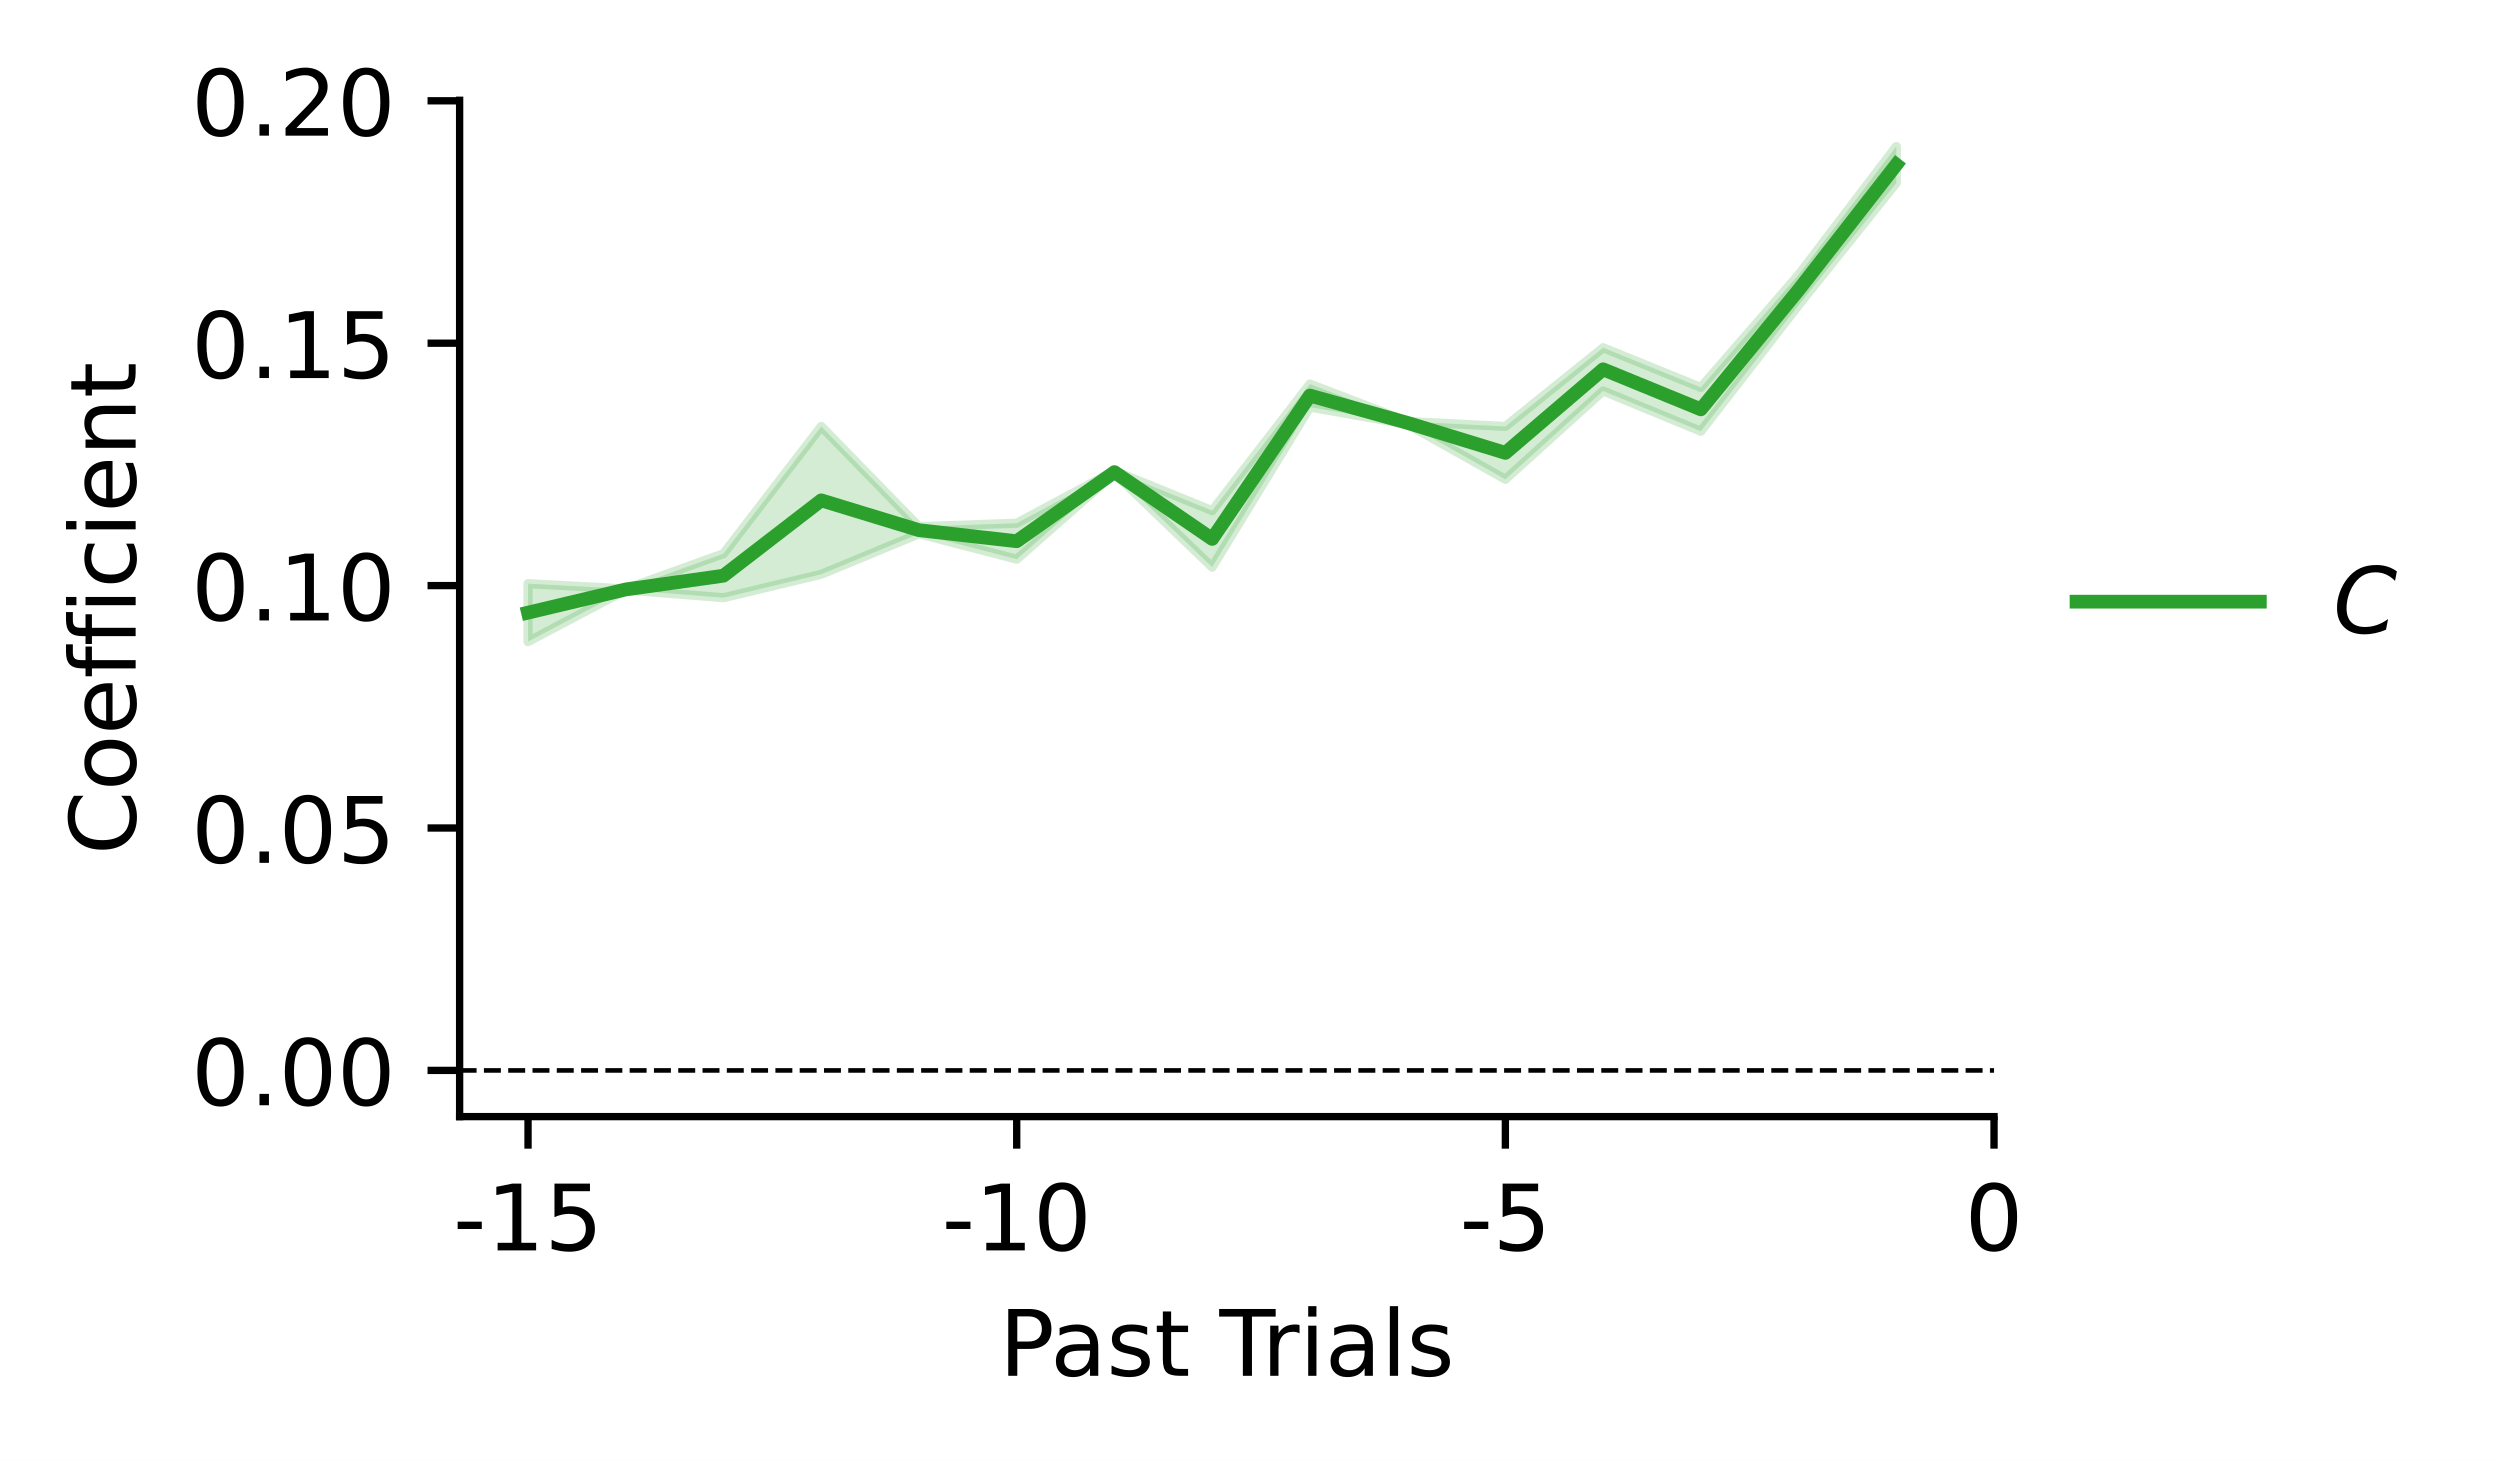
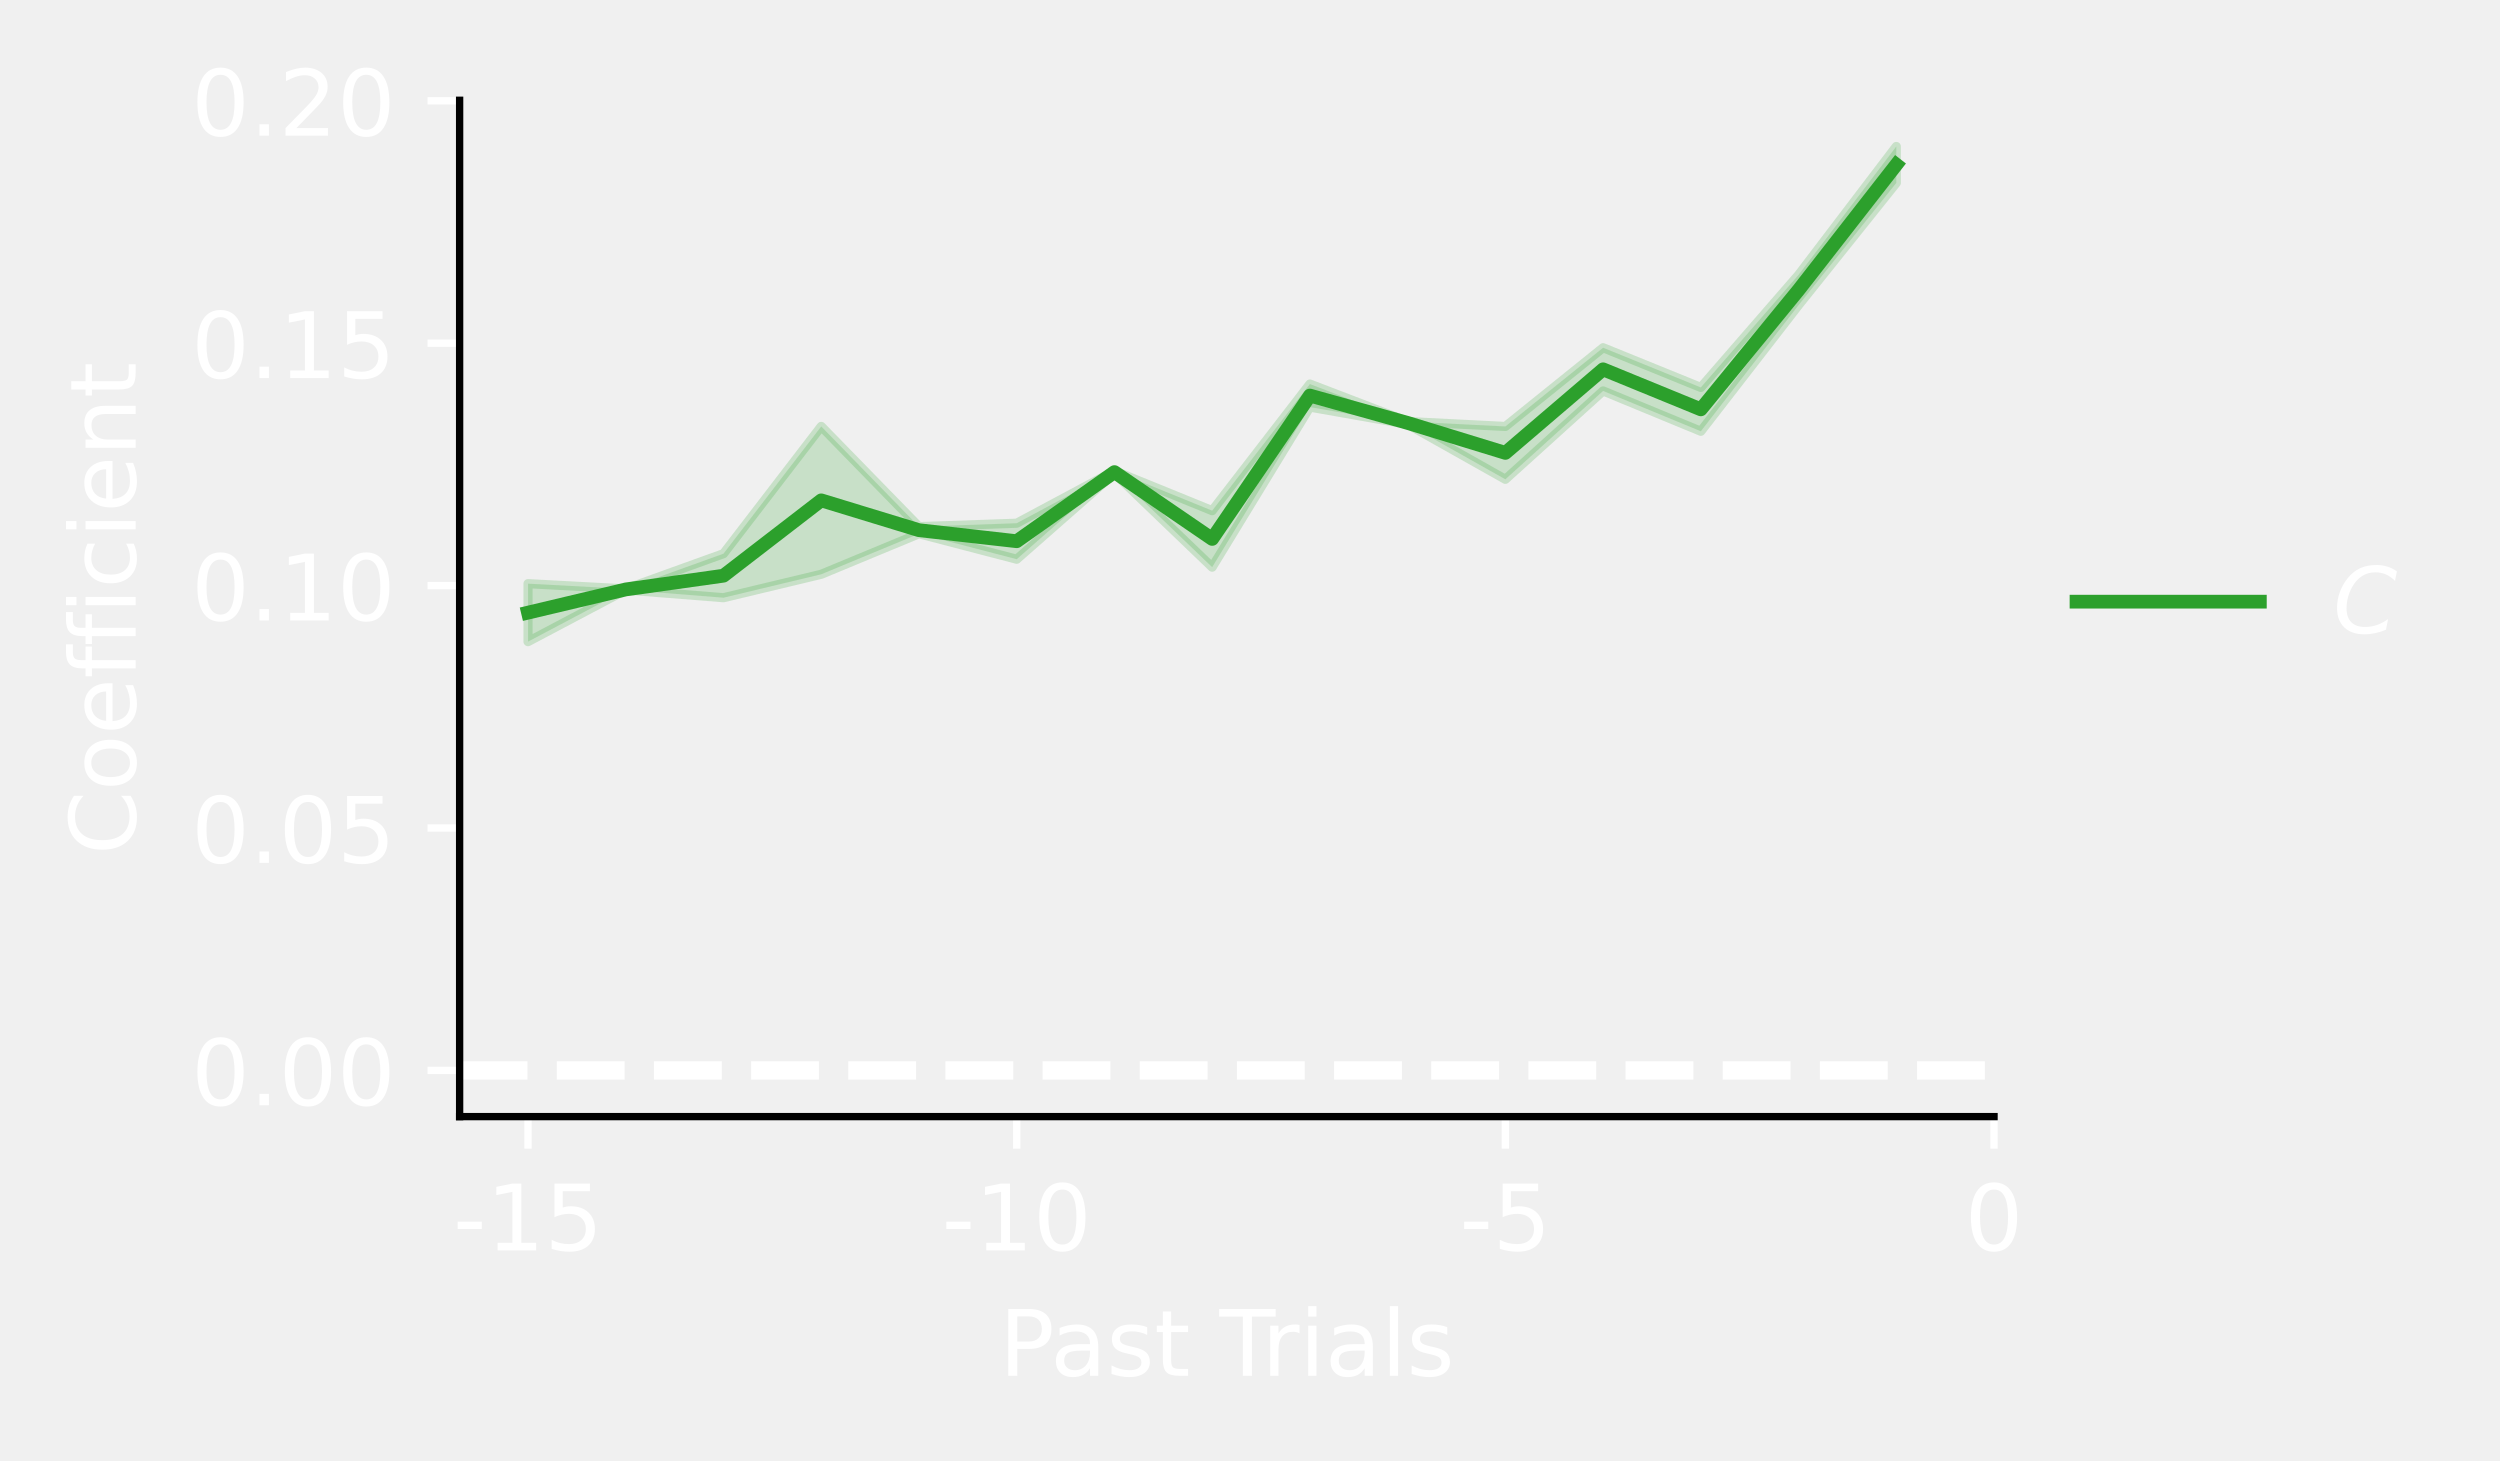
<svg xmlns="http://www.w3.org/2000/svg" xmlns:xlink="http://www.w3.org/1999/xlink" width="272.744pt" height="159.377pt" viewBox="0 0 272.744 159.377" version="1.1">
  <defs>
    <style type="text/css">*{stroke-linejoin: round; stroke-linecap: butt}</style>
  </defs>
  <g id="figure_1">
    <g id="patch_1">
-       <path d="M 0 159.377  L 272.744 159.377  L 272.744 0  L 0 0  z " style="fill: #ffffff" />
+       <path d="M 0 159.377  L 272.744 159.377  L 272.744 0  L 0 0  L 0 159.377  z " style="fill: none" />
    </g>
    <g id="axes_1">
      <g id="patch_2">
-         <path d="M 50.144 121.82  L 217.544 121.82  L 217.544 10.94  L 50.144 10.94  z " style="fill: #ffffff" />
+         <path d="M 50.144 121.82  L 217.544 121.82  L 217.544 10.94  L 50.144 10.94  L 50.144 121.82  z " style="fill: none" />
      </g>
      <g id="PolyCollection_1">
        <defs>
-           <path id="md14cef033e" d="M 57.607 -95.701  L 57.607 -89.377  L 68.27 -95.015  L 78.932 -94.168  L 89.595 -96.724  L 100.257 -101.146  L 110.92 -98.367  L 121.582 -107.736  L 132.244 -97.502  L 142.907 -114.965  L 153.569 -113.085  L 164.232 -107.085  L 174.894 -116.727  L 185.556 -112.327  L 196.219 -126.091  L 206.881 -139.421  L 206.881 -143.396  L 206.881 -143.396  L 196.219 -129.388  L 185.556 -117.109  L 174.894 -121.441  L 164.232 -112.852  L 153.569 -113.391  L 142.907 -117.478  L 132.244 -103.664  L 121.582 -108.005  L 110.92 -102.295  L 100.257 -101.923  L 89.595 -112.856  L 78.932 -98.973  L 68.27 -95.131  L 57.607 -95.701  z " style="stroke: #2ca02c; stroke-opacity: 0.2" />
+           <path id="m12184159ad" d="M 57.607 -95.701  L 57.607 -89.377  L 68.27 -95.015  L 78.932 -94.168  L 89.595 -96.724  L 100.257 -101.146  L 110.92 -98.367  L 121.582 -107.736  L 132.244 -97.502  L 142.907 -114.965  L 153.569 -113.085  L 164.232 -107.085  L 174.894 -116.727  L 185.556 -112.327  L 196.219 -126.091  L 206.881 -139.421  L 206.881 -143.396  L 206.881 -143.396  L 196.219 -129.388  L 185.556 -117.109  L 174.894 -121.441  L 164.232 -112.852  L 153.569 -113.391  L 142.907 -117.478  L 132.244 -103.664  L 121.582 -108.005  L 110.92 -102.295  L 100.257 -101.923  L 89.595 -112.856  L 78.932 -98.973  L 68.27 -95.131  L 57.607 -95.701  z " style="stroke: #2ca02c; stroke-opacity: 0.2" />
        </defs>
-         <g clip-path="url(#pf6dd18a836)">
-           <use xlink:href="#md14cef033e" x="0" y="159.377" style="fill: #2ca02c; fill-opacity: 0.2; stroke: #2ca02c; stroke-opacity: 0.2" />
+         <g clip-path="url(#p3db3739fff)">
+           <use xlink:href="#m12184159ad" x="0" y="159.377" style="fill: #2ca02c; fill-opacity: 0.2; stroke: #2ca02c; stroke-opacity: 0.2" />
        </g>
      </g>
      <g id="matplotlib.axis_1">
        <g id="xtick_1">
          <g id="line2d_1">
            <defs>
-               <path id="md4ea4294cc" d="M 0 0  L 0 3.5  " style="stroke: #000000; stroke-width: 0.8" />
-             </defs>
-             <g>
-               <use xlink:href="#md4ea4294cc" x="57.607" y="121.82" style="stroke: #000000; stroke-width: 0.8" />
+               <path id="m46234fe7d1" d="M 0 0  L 0 3.5  " style="stroke: #ffffff; stroke-width: 0.8" />
+             </defs>
+             <g>
+               <use xlink:href="#m46234fe7d1" x="57.607" y="121.82" style="fill: #ffffff; stroke: #ffffff; stroke-width: 0.8" />
            </g>
          </g>
          <g id="text_1">
-             <g transform="translate(49.44104 136.4187) scale(0.1 -0.1)">
+             <g style="fill: #ffffff" transform="translate(49.44104 136.4187) scale(0.1 -0.1)">
              <defs>
                <path id="DejaVuSans-2d" d="M 313 2009  L 1997 2009  L 1997 1497  L 313 1497  L 313 2009  z " transform="scale(0.015625)" />
                <path id="DejaVuSans-31" d="M 794 531  L 1825 531  L 1825 4091  L 703 3866  L 703 4441  L 1819 4666  L 2450 4666  L 2450 531  L 3481 531  L 3481 0  L 794 0  L 794 531  z " transform="scale(0.015625)" />
                <path id="DejaVuSans-35" d="M 691 4666  L 3169 4666  L 3169 4134  L 1269 4134  L 1269 2991  Q 1406 3038 1543 3061  Q 1681 3084 1819 3084  Q 2600 3084 3056 2656  Q 3513 2228 3513 1497  Q 3513 744 3044 326  Q 2575 -91 1722 -91  Q 1428 -91 1123 -41  Q 819 9 494 109  L 494 744  Q 775 591 1075 516  Q 1375 441 1709 441  Q 2250 441 2565 725  Q 2881 1009 2881 1497  Q 2881 1984 2565 2268  Q 2250 2553 1709 2553  Q 1456 2553 1204 2497  Q 953 2441 691 2322  L 691 4666  z " transform="scale(0.015625)" />
              </defs>
              <use xlink:href="#DejaVuSans-2d" />
              <use xlink:href="#DejaVuSans-31" x="36.084" />
              <use xlink:href="#DejaVuSans-35" x="99.707" />
            </g>
          </g>
        </g>
        <g id="xtick_2">
          <g id="line2d_2">
            <g>
-               <use xlink:href="#md4ea4294cc" x="110.92" y="121.82" style="stroke: #000000; stroke-width: 0.8" />
+               <use xlink:href="#m46234fe7d1" x="110.92" y="121.82" style="fill: #ffffff; stroke: #ffffff; stroke-width: 0.8" />
            </g>
          </g>
          <g id="text_2">
-             <g transform="translate(102.7531 136.4187) scale(0.1 -0.1)">
+             <g style="fill: #ffffff" transform="translate(102.7531 136.4187) scale(0.1 -0.1)">
              <defs>
                <path id="DejaVuSans-30" d="M 2034 4250  Q 1547 4250 1301 3770  Q 1056 3291 1056 2328  Q 1056 1369 1301 889  Q 1547 409 2034 409  Q 2525 409 2770 889  Q 3016 1369 3016 2328  Q 3016 3291 2770 3770  Q 2525 4250 2034 4250  z M 2034 4750  Q 2819 4750 3233 4129  Q 3647 3509 3647 2328  Q 3647 1150 3233 529  Q 2819 -91 2034 -91  Q 1250 -91 836 529  Q 422 1150 422 2328  Q 422 3509 836 4129  Q 1250 4750 2034 4750  z " transform="scale(0.015625)" />
              </defs>
              <use xlink:href="#DejaVuSans-2d" />
              <use xlink:href="#DejaVuSans-31" x="36.084" />
              <use xlink:href="#DejaVuSans-30" x="99.707" />
            </g>
          </g>
        </g>
        <g id="xtick_3">
          <g id="line2d_3">
            <g>
-               <use xlink:href="#md4ea4294cc" x="164.232" y="121.82" style="stroke: #000000; stroke-width: 0.8" />
+               <use xlink:href="#m46234fe7d1" x="164.232" y="121.82" style="fill: #ffffff; stroke: #ffffff; stroke-width: 0.8" />
            </g>
          </g>
          <g id="text_3">
-             <g transform="translate(159.2465 136.4187) scale(0.1 -0.1)">
+             <g style="fill: #ffffff" transform="translate(159.2465 136.4187) scale(0.1 -0.1)">
              <use xlink:href="#DejaVuSans-2d" />
              <use xlink:href="#DejaVuSans-35" x="36.084" />
            </g>
          </g>
        </g>
        <g id="xtick_4">
          <g id="line2d_4">
            <g>
-               <use xlink:href="#md4ea4294cc" x="217.544" y="121.82" style="stroke: #000000; stroke-width: 0.8" />
+               <use xlink:href="#m46234fe7d1" x="217.544" y="121.82" style="fill: #ffffff; stroke: #ffffff; stroke-width: 0.8" />
            </g>
          </g>
          <g id="text_4">
-             <g transform="translate(214.3625 136.4187) scale(0.1 -0.1)">
+             <g style="fill: #ffffff" transform="translate(214.3625 136.4187) scale(0.1 -0.1)">
              <use xlink:href="#DejaVuSans-30" />
            </g>
          </g>
        </g>
        <g id="text_5">
-           <g transform="translate(109.0172 150.0968) scale(0.1 -0.1)">
+           <g style="fill: #ffffff" transform="translate(109.0172 150.0968) scale(0.1 -0.1)">
            <defs>
              <path id="DejaVuSans-50" d="M 1259 4147  L 1259 2394  L 2053 2394  Q 2494 2394 2734 2622  Q 2975 2850 2975 3272  Q 2975 3691 2734 3919  Q 2494 4147 2053 4147  L 1259 4147  z M 628 4666  L 2053 4666  Q 2838 4666 3239 4311  Q 3641 3956 3641 3272  Q 3641 2581 3239 2228  Q 2838 1875 2053 1875  L 1259 1875  L 1259 0  L 628 0  L 628 4666  z " transform="scale(0.015625)" />
              <path id="DejaVuSans-61" d="M 2194 1759  Q 1497 1759 1228 1600  Q 959 1441 959 1056  Q 959 750 1161 570  Q 1363 391 1709 391  Q 2188 391 2477 730  Q 2766 1069 2766 1631  L 2766 1759  L 2194 1759  z M 3341 1997  L 3341 0  L 2766 0  L 2766 531  Q 2569 213 2275 61  Q 1981 -91 1556 -91  Q 1019 -91 701 211  Q 384 513 384 1019  Q 384 1609 779 1909  Q 1175 2209 1959 2209  L 2766 2209  L 2766 2266  Q 2766 2663 2505 2880  Q 2244 3097 1772 3097  Q 1472 3097 1187 3025  Q 903 2953 641 2809  L 641 3341  Q 956 3463 1253 3523  Q 1550 3584 1831 3584  Q 2591 3584 2966 3190  Q 3341 2797 3341 1997  z " transform="scale(0.015625)" />
              <path id="DejaVuSans-73" d="M 2834 3397  L 2834 2853  Q 2591 2978 2328 3040  Q 2066 3103 1784 3103  Q 1356 3103 1142 2972  Q 928 2841 928 2578  Q 928 2378 1081 2264  Q 1234 2150 1697 2047  L 1894 2003  Q 2506 1872 2764 1633  Q 3022 1394 3022 966  Q 3022 478 2636 193  Q 2250 -91 1575 -91  Q 1294 -91 989 -36  Q 684 19 347 128  L 347 722  Q 666 556 975 473  Q 1284 391 1588 391  Q 1994 391 2212 530  Q 2431 669 2431 922  Q 2431 1156 2273 1281  Q 2116 1406 1581 1522  L 1381 1569  Q 847 1681 609 1914  Q 372 2147 372 2553  Q 372 3047 722 3315  Q 1072 3584 1716 3584  Q 2034 3584 2315 3537  Q 2597 3491 2834 3397  z " transform="scale(0.015625)" />
              <path id="DejaVuSans-74" d="M 1172 4494  L 1172 3500  L 2356 3500  L 2356 3053  L 1172 3053  L 1172 1153  Q 1172 725 1289 603  Q 1406 481 1766 481  L 2356 481  L 2356 0  L 1766 0  Q 1100 0 847 248  Q 594 497 594 1153  L 594 3053  L 172 3053  L 172 3500  L 594 3500  L 594 4494  L 1172 4494  z " transform="scale(0.015625)" />
              <path id="DejaVuSans-20" transform="scale(0.015625)" />
              <path id="DejaVuSans-54" d="M -19 4666  L 3928 4666  L 3928 4134  L 2272 4134  L 2272 0  L 1638 0  L 1638 4134  L -19 4134  L -19 4666  z " transform="scale(0.015625)" />
              <path id="DejaVuSans-72" d="M 2631 2963  Q 2534 3019 2420 3045  Q 2306 3072 2169 3072  Q 1681 3072 1420 2755  Q 1159 2438 1159 1844  L 1159 0  L 581 0  L 581 3500  L 1159 3500  L 1159 2956  Q 1341 3275 1631 3429  Q 1922 3584 2338 3584  Q 2397 3584 2469 3576  Q 2541 3569 2628 3553  L 2631 2963  z " transform="scale(0.015625)" />
              <path id="DejaVuSans-69" d="M 603 3500  L 1178 3500  L 1178 0  L 603 0  L 603 3500  z M 603 4863  L 1178 4863  L 1178 4134  L 603 4134  L 603 4863  z " transform="scale(0.015625)" />
              <path id="DejaVuSans-6c" d="M 603 4863  L 1178 4863  L 1178 0  L 603 0  L 603 4863  z " transform="scale(0.015625)" />
            </defs>
            <use xlink:href="#DejaVuSans-50" />
            <use xlink:href="#DejaVuSans-61" x="55.803" />
            <use xlink:href="#DejaVuSans-73" x="117.082" />
            <use xlink:href="#DejaVuSans-74" x="169.182" />
            <use xlink:href="#DejaVuSans-20" x="208.391" />
            <use xlink:href="#DejaVuSans-54" x="240.178" />
            <use xlink:href="#DejaVuSans-72" x="286.512" />
            <use xlink:href="#DejaVuSans-69" x="327.625" />
            <use xlink:href="#DejaVuSans-61" x="355.408" />
            <use xlink:href="#DejaVuSans-6c" x="416.688" />
            <use xlink:href="#DejaVuSans-73" x="444.471" />
          </g>
        </g>
      </g>
      <g id="matplotlib.axis_2">
        <g id="ytick_1">
          <g id="line2d_5">
            <defs>
-               <path id="m338f4c9038" d="M 0 0  L -3.5 0  " style="stroke: #000000; stroke-width: 0.8" />
-             </defs>
-             <g>
-               <use xlink:href="#m338f4c9038" x="50.144" y="116.78" style="stroke: #000000; stroke-width: 0.8" />
+               <path id="m01088c99e0" d="M 0 0  L -3.5 0  " style="stroke: #ffffff; stroke-width: 0.8" />
+             </defs>
+             <g>
+               <use xlink:href="#m01088c99e0" x="50.144" y="116.78" style="fill: #ffffff; stroke: #ffffff; stroke-width: 0.8" />
            </g>
          </g>
          <g id="text_6">
-             <g transform="translate(20.87813 120.5795) scale(0.1 -0.1)">
+             <g style="fill: #ffffff" transform="translate(20.87813 120.5795) scale(0.1 -0.1)">
              <defs>
                <path id="DejaVuSans-2e" d="M 684 794  L 1344 794  L 1344 0  L 684 0  L 684 794  z " transform="scale(0.015625)" />
              </defs>
              <use xlink:href="#DejaVuSans-30" />
              <use xlink:href="#DejaVuSans-2e" x="63.623" />
              <use xlink:href="#DejaVuSans-30" x="95.41" />
              <use xlink:href="#DejaVuSans-30" x="159.033" />
            </g>
          </g>
        </g>
        <g id="ytick_2">
          <g id="line2d_6">
            <g>
-               <use xlink:href="#m338f4c9038" x="50.144" y="90.335" style="stroke: #000000; stroke-width: 0.8" />
+               <use xlink:href="#m01088c99e0" x="50.144" y="90.335" style="fill: #ffffff; stroke: #ffffff; stroke-width: 0.8" />
            </g>
          </g>
          <g id="text_7">
-             <g transform="translate(20.87813 94.13423) scale(0.1 -0.1)">
+             <g style="fill: #ffffff" transform="translate(20.87813 94.13423) scale(0.1 -0.1)">
              <use xlink:href="#DejaVuSans-30" />
              <use xlink:href="#DejaVuSans-2e" x="63.623" />
              <use xlink:href="#DejaVuSans-30" x="95.41" />
              <use xlink:href="#DejaVuSans-35" x="159.033" />
            </g>
          </g>
        </g>
        <g id="ytick_3">
          <g id="line2d_7">
            <g>
-               <use xlink:href="#m338f4c9038" x="50.144" y="63.89" style="stroke: #000000; stroke-width: 0.8" />
+               <use xlink:href="#m01088c99e0" x="50.144" y="63.89" style="fill: #ffffff; stroke: #ffffff; stroke-width: 0.8" />
            </g>
          </g>
          <g id="text_8">
-             <g transform="translate(20.87813 67.68897) scale(0.1 -0.1)">
+             <g style="fill: #ffffff" transform="translate(20.87813 67.68897) scale(0.1 -0.1)">
              <use xlink:href="#DejaVuSans-30" />
              <use xlink:href="#DejaVuSans-2e" x="63.623" />
              <use xlink:href="#DejaVuSans-31" x="95.41" />
              <use xlink:href="#DejaVuSans-30" x="159.033" />
            </g>
          </g>
        </g>
        <g id="ytick_4">
          <g id="line2d_8">
            <g>
-               <use xlink:href="#m338f4c9038" x="50.144" y="37.444" style="stroke: #000000; stroke-width: 0.8" />
+               <use xlink:href="#m01088c99e0" x="50.144" y="37.444" style="fill: #ffffff; stroke: #ffffff; stroke-width: 0.8" />
            </g>
          </g>
          <g id="text_9">
-             <g transform="translate(20.87813 41.2437) scale(0.1 -0.1)">
+             <g style="fill: #ffffff" transform="translate(20.87813 41.2437) scale(0.1 -0.1)">
              <use xlink:href="#DejaVuSans-30" />
              <use xlink:href="#DejaVuSans-2e" x="63.623" />
              <use xlink:href="#DejaVuSans-31" x="95.41" />
              <use xlink:href="#DejaVuSans-35" x="159.033" />
            </g>
          </g>
        </g>
        <g id="ytick_5">
          <g id="line2d_9">
            <g>
-               <use xlink:href="#m338f4c9038" x="50.144" y="10.999" style="stroke: #000000; stroke-width: 0.8" />
+               <use xlink:href="#m01088c99e0" x="50.144" y="10.999" style="fill: #ffffff; stroke: #ffffff; stroke-width: 0.8" />
            </g>
          </g>
          <g id="text_10">
-             <g transform="translate(20.87813 14.79844) scale(0.1 -0.1)">
+             <g style="fill: #ffffff" transform="translate(20.87813 14.79844) scale(0.1 -0.1)">
              <defs>
                <path id="DejaVuSans-32" d="M 1228 531  L 3431 531  L 3431 0  L 469 0  L 469 531  Q 828 903 1448 1529  Q 2069 2156 2228 2338  Q 2531 2678 2651 2914  Q 2772 3150 2772 3378  Q 2772 3750 2511 3984  Q 2250 4219 1831 4219  Q 1534 4219 1204 4116  Q 875 4013 500 3803  L 500 4441  Q 881 4594 1212 4672  Q 1544 4750 1819 4750  Q 2544 4750 2975 4387  Q 3406 4025 3406 3419  Q 3406 3131 3298 2873  Q 3191 2616 2906 2266  Q 2828 2175 2409 1742  Q 1991 1309 1228 531  z " transform="scale(0.015625)" />
              </defs>
              <use xlink:href="#DejaVuSans-30" />
              <use xlink:href="#DejaVuSans-2e" x="63.623" />
              <use xlink:href="#DejaVuSans-32" x="95.41" />
              <use xlink:href="#DejaVuSans-30" x="159.033" />
            </g>
          </g>
        </g>
        <g id="text_11">
-           <g transform="translate(14.79844 93.26075) rotate(-90) scale(0.1 -0.1)">
+           <g style="fill: #ffffff" transform="translate(14.79844 93.26075) rotate(-90) scale(0.1 -0.1)">
            <defs>
              <path id="DejaVuSans-43" d="M 4122 4306  L 4122 3641  Q 3803 3938 3442 4084  Q 3081 4231 2675 4231  Q 1875 4231 1450 3742  Q 1025 3253 1025 2328  Q 1025 1406 1450 917  Q 1875 428 2675 428  Q 3081 428 3442 575  Q 3803 722 4122 1019  L 4122 359  Q 3791 134 3420 21  Q 3050 -91 2638 -91  Q 1578 -91 968 557  Q 359 1206 359 2328  Q 359 3453 968 4101  Q 1578 4750 2638 4750  Q 3056 4750 3426 4639  Q 3797 4528 4122 4306  z " transform="scale(0.015625)" />
              <path id="DejaVuSans-6f" d="M 1959 3097  Q 1497 3097 1228 2736  Q 959 2375 959 1747  Q 959 1119 1226 758  Q 1494 397 1959 397  Q 2419 397 2687 759  Q 2956 1122 2956 1747  Q 2956 2369 2687 2733  Q 2419 3097 1959 3097  z M 1959 3584  Q 2709 3584 3137 3096  Q 3566 2609 3566 1747  Q 3566 888 3137 398  Q 2709 -91 1959 -91  Q 1206 -91 779 398  Q 353 888 353 1747  Q 353 2609 779 3096  Q 1206 3584 1959 3584  z " transform="scale(0.015625)" />
              <path id="DejaVuSans-65" d="M 3597 1894  L 3597 1613  L 953 1613  Q 991 1019 1311 708  Q 1631 397 2203 397  Q 2534 397 2845 478  Q 3156 559 3463 722  L 3463 178  Q 3153 47 2828 -22  Q 2503 -91 2169 -91  Q 1331 -91 842 396  Q 353 884 353 1716  Q 353 2575 817 3079  Q 1281 3584 2069 3584  Q 2775 3584 3186 3129  Q 3597 2675 3597 1894  z M 3022 2063  Q 3016 2534 2758 2815  Q 2500 3097 2075 3097  Q 1594 3097 1305 2825  Q 1016 2553 972 2059  L 3022 2063  z " transform="scale(0.015625)" />
              <path id="DejaVuSans-66" d="M 2375 4863  L 2375 4384  L 1825 4384  Q 1516 4384 1395 4259  Q 1275 4134 1275 3809  L 1275 3500  L 2222 3500  L 2222 3053  L 1275 3053  L 1275 0  L 697 0  L 697 3053  L 147 3053  L 147 3500  L 697 3500  L 697 3744  Q 697 4328 969 4595  Q 1241 4863 1831 4863  L 2375 4863  z " transform="scale(0.015625)" />
              <path id="DejaVuSans-63" d="M 3122 3366  L 3122 2828  Q 2878 2963 2633 3030  Q 2388 3097 2138 3097  Q 1578 3097 1268 2742  Q 959 2388 959 1747  Q 959 1106 1268 751  Q 1578 397 2138 397  Q 2388 397 2633 464  Q 2878 531 3122 666  L 3122 134  Q 2881 22 2623 -34  Q 2366 -91 2075 -91  Q 1284 -91 818 406  Q 353 903 353 1747  Q 353 2603 823 3093  Q 1294 3584 2113 3584  Q 2378 3584 2631 3529  Q 2884 3475 3122 3366  z " transform="scale(0.015625)" />
              <path id="DejaVuSans-6e" d="M 3513 2113  L 3513 0  L 2938 0  L 2938 2094  Q 2938 2591 2744 2837  Q 2550 3084 2163 3084  Q 1697 3084 1428 2787  Q 1159 2491 1159 1978  L 1159 0  L 581 0  L 581 3500  L 1159 3500  L 1159 2956  Q 1366 3272 1645 3428  Q 1925 3584 2291 3584  Q 2894 3584 3203 3211  Q 3513 2838 3513 2113  z " transform="scale(0.015625)" />
            </defs>
            <use xlink:href="#DejaVuSans-43" />
            <use xlink:href="#DejaVuSans-6f" x="69.824" />
            <use xlink:href="#DejaVuSans-65" x="131.006" />
            <use xlink:href="#DejaVuSans-66" x="192.529" />
            <use xlink:href="#DejaVuSans-66" x="227.734" />
            <use xlink:href="#DejaVuSans-69" x="262.939" />
            <use xlink:href="#DejaVuSans-63" x="290.723" />
            <use xlink:href="#DejaVuSans-69" x="345.703" />
            <use xlink:href="#DejaVuSans-65" x="373.486" />
            <use xlink:href="#DejaVuSans-6e" x="435.01" />
            <use xlink:href="#DejaVuSans-74" x="498.389" />
          </g>
        </g>
      </g>
      <g id="line2d_10">
-         <path d="M 57.607 66.837  L 68.27 64.304  L 78.932 62.806  L 89.595 54.587  L 100.257 57.842  L 110.92 59.046  L 121.582 51.506  L 132.244 58.794  L 142.907 43.155  L 153.569 46.139  L 164.232 49.408  L 174.894 40.293  L 185.556 44.658  L 196.219 31.637  L 206.881 17.968  " clip-path="url(#pf6dd18a836)" style="fill: none; stroke: #2ca02c; stroke-width: 1.5; stroke-linecap: square" />
+         <path d="M 57.607 66.837  L 68.27 64.304  L 78.932 62.806  L 89.595 54.587  L 100.257 57.842  L 110.92 59.046  L 121.582 51.506  L 132.244 58.794  L 142.907 43.155  L 153.569 46.139  L 164.232 49.408  L 174.894 40.293  L 185.556 44.658  L 196.219 31.637  L 206.881 17.968  " clip-path="url(#p3db3739fff)" style="fill: none; stroke: #2ca02c; stroke-width: 1.5; stroke-linecap: square" />
      </g>
      <g id="line2d_11">
-         <path d="M 50.144 116.78  L 217.544 116.78  " clip-path="url(#pf6dd18a836)" style="fill: none; stroke-dasharray: 1.85,0.8; stroke-dashoffset: 0; stroke: #000000; stroke-width: 0.5" />
+         <path d="M 50.144 116.78  L 217.544 116.78  " clip-path="url(#p3db3739fff)" style="fill: none; stroke-dasharray: 7.4,3.2; stroke-dashoffset: 0; stroke: #ffffff; stroke-width: 2" />
      </g>
      <g id="patch_3">
        <path d="M 50.144 121.82  L 50.144 10.94  " style="fill: none; stroke: #000000; stroke-width: 0.8; stroke-linejoin: miter; stroke-linecap: square" />
      </g>
      <g id="patch_4">
        <path d="M 50.144 121.82  L 217.544 121.82  " style="fill: none; stroke: #000000; stroke-width: 0.8; stroke-linejoin: miter; stroke-linecap: square" />
      </g>
      <g id="legend_1">
        <g id="line2d_12">
          <path d="M 226.544 65.64  L 236.544 65.64  L 246.544 65.64  " style="fill: none; stroke: #2ca02c; stroke-width: 1.5; stroke-linecap: square" />
        </g>
        <g id="text_12">
-           <g transform="translate(254.5437 69.13965) scale(0.1 -0.1)">
+           <g style="fill: #ffffff" transform="translate(254.5437 69.13965) scale(0.1 -0.1)">
            <defs>
              <path id="DejaVuSans-Oblique-43" d="M 4447 4306  L 4319 3641  Q 4019 3944 3683 4091  Q 3347 4238 2956 4238  Q 2422 4238 2017 3981  Q 1613 3725 1319 3200  Q 1131 2863 1032 2486  Q 934 2109 934 1728  Q 934 1091 1264 756  Q 1594 422 2222 422  Q 2656 422 3056 561  Q 3456 700 3834 978  L 3688 231  Q 3316 72 2936 -9  Q 2556 -91 2175 -91  Q 1278 -91 773 396  Q 269 884 269 1753  Q 269 2309 461 2846  Q 653 3384 1013 3828  Q 1394 4300 1883 4525  Q 2372 4750 3022 4750  Q 3422 4750 3780 4639  Q 4138 4528 4447 4306  z " transform="scale(0.015625)" />
            </defs>
            <use xlink:href="#DejaVuSans-Oblique-43" transform="translate(0 0.78125)" />
          </g>
        </g>
      </g>
    </g>
  </g>
  <defs>
-     <clipPath id="pf6dd18a836">
+     <clipPath id="p3db3739fff">
      <rect x="50.144" y="10.94" width="167.4" height="110.88" />
    </clipPath>
  </defs>
</svg>
